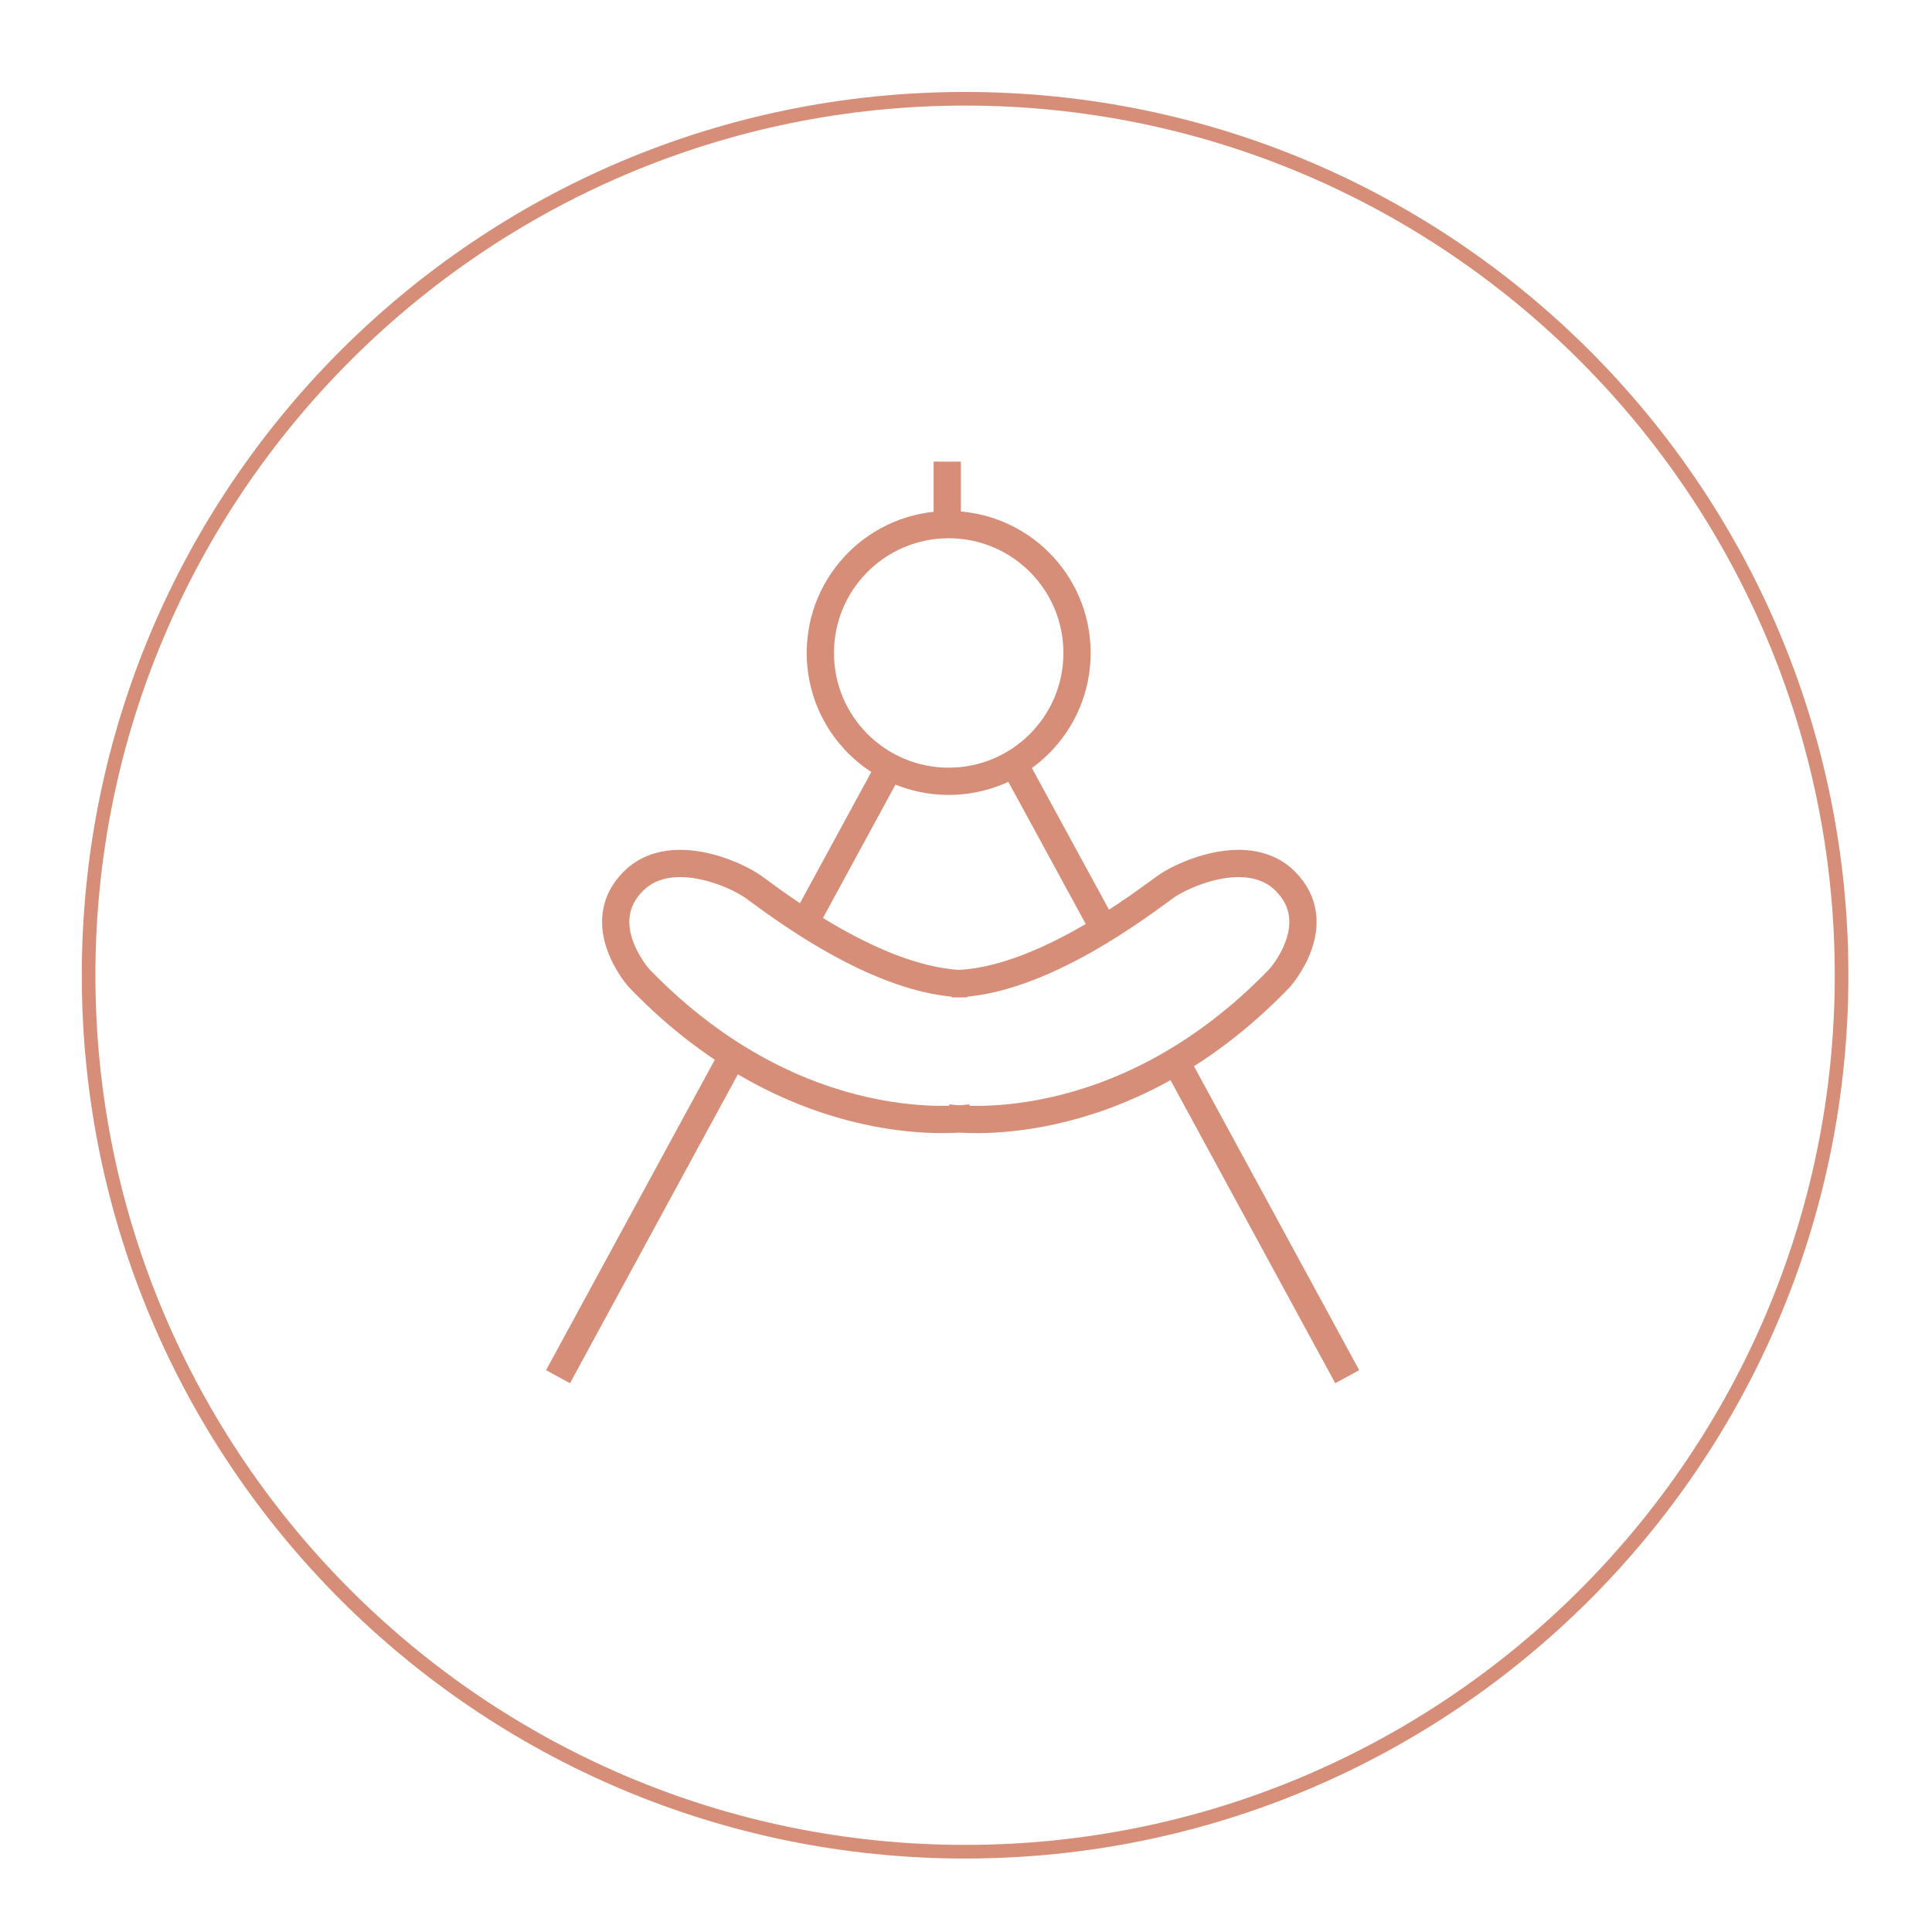
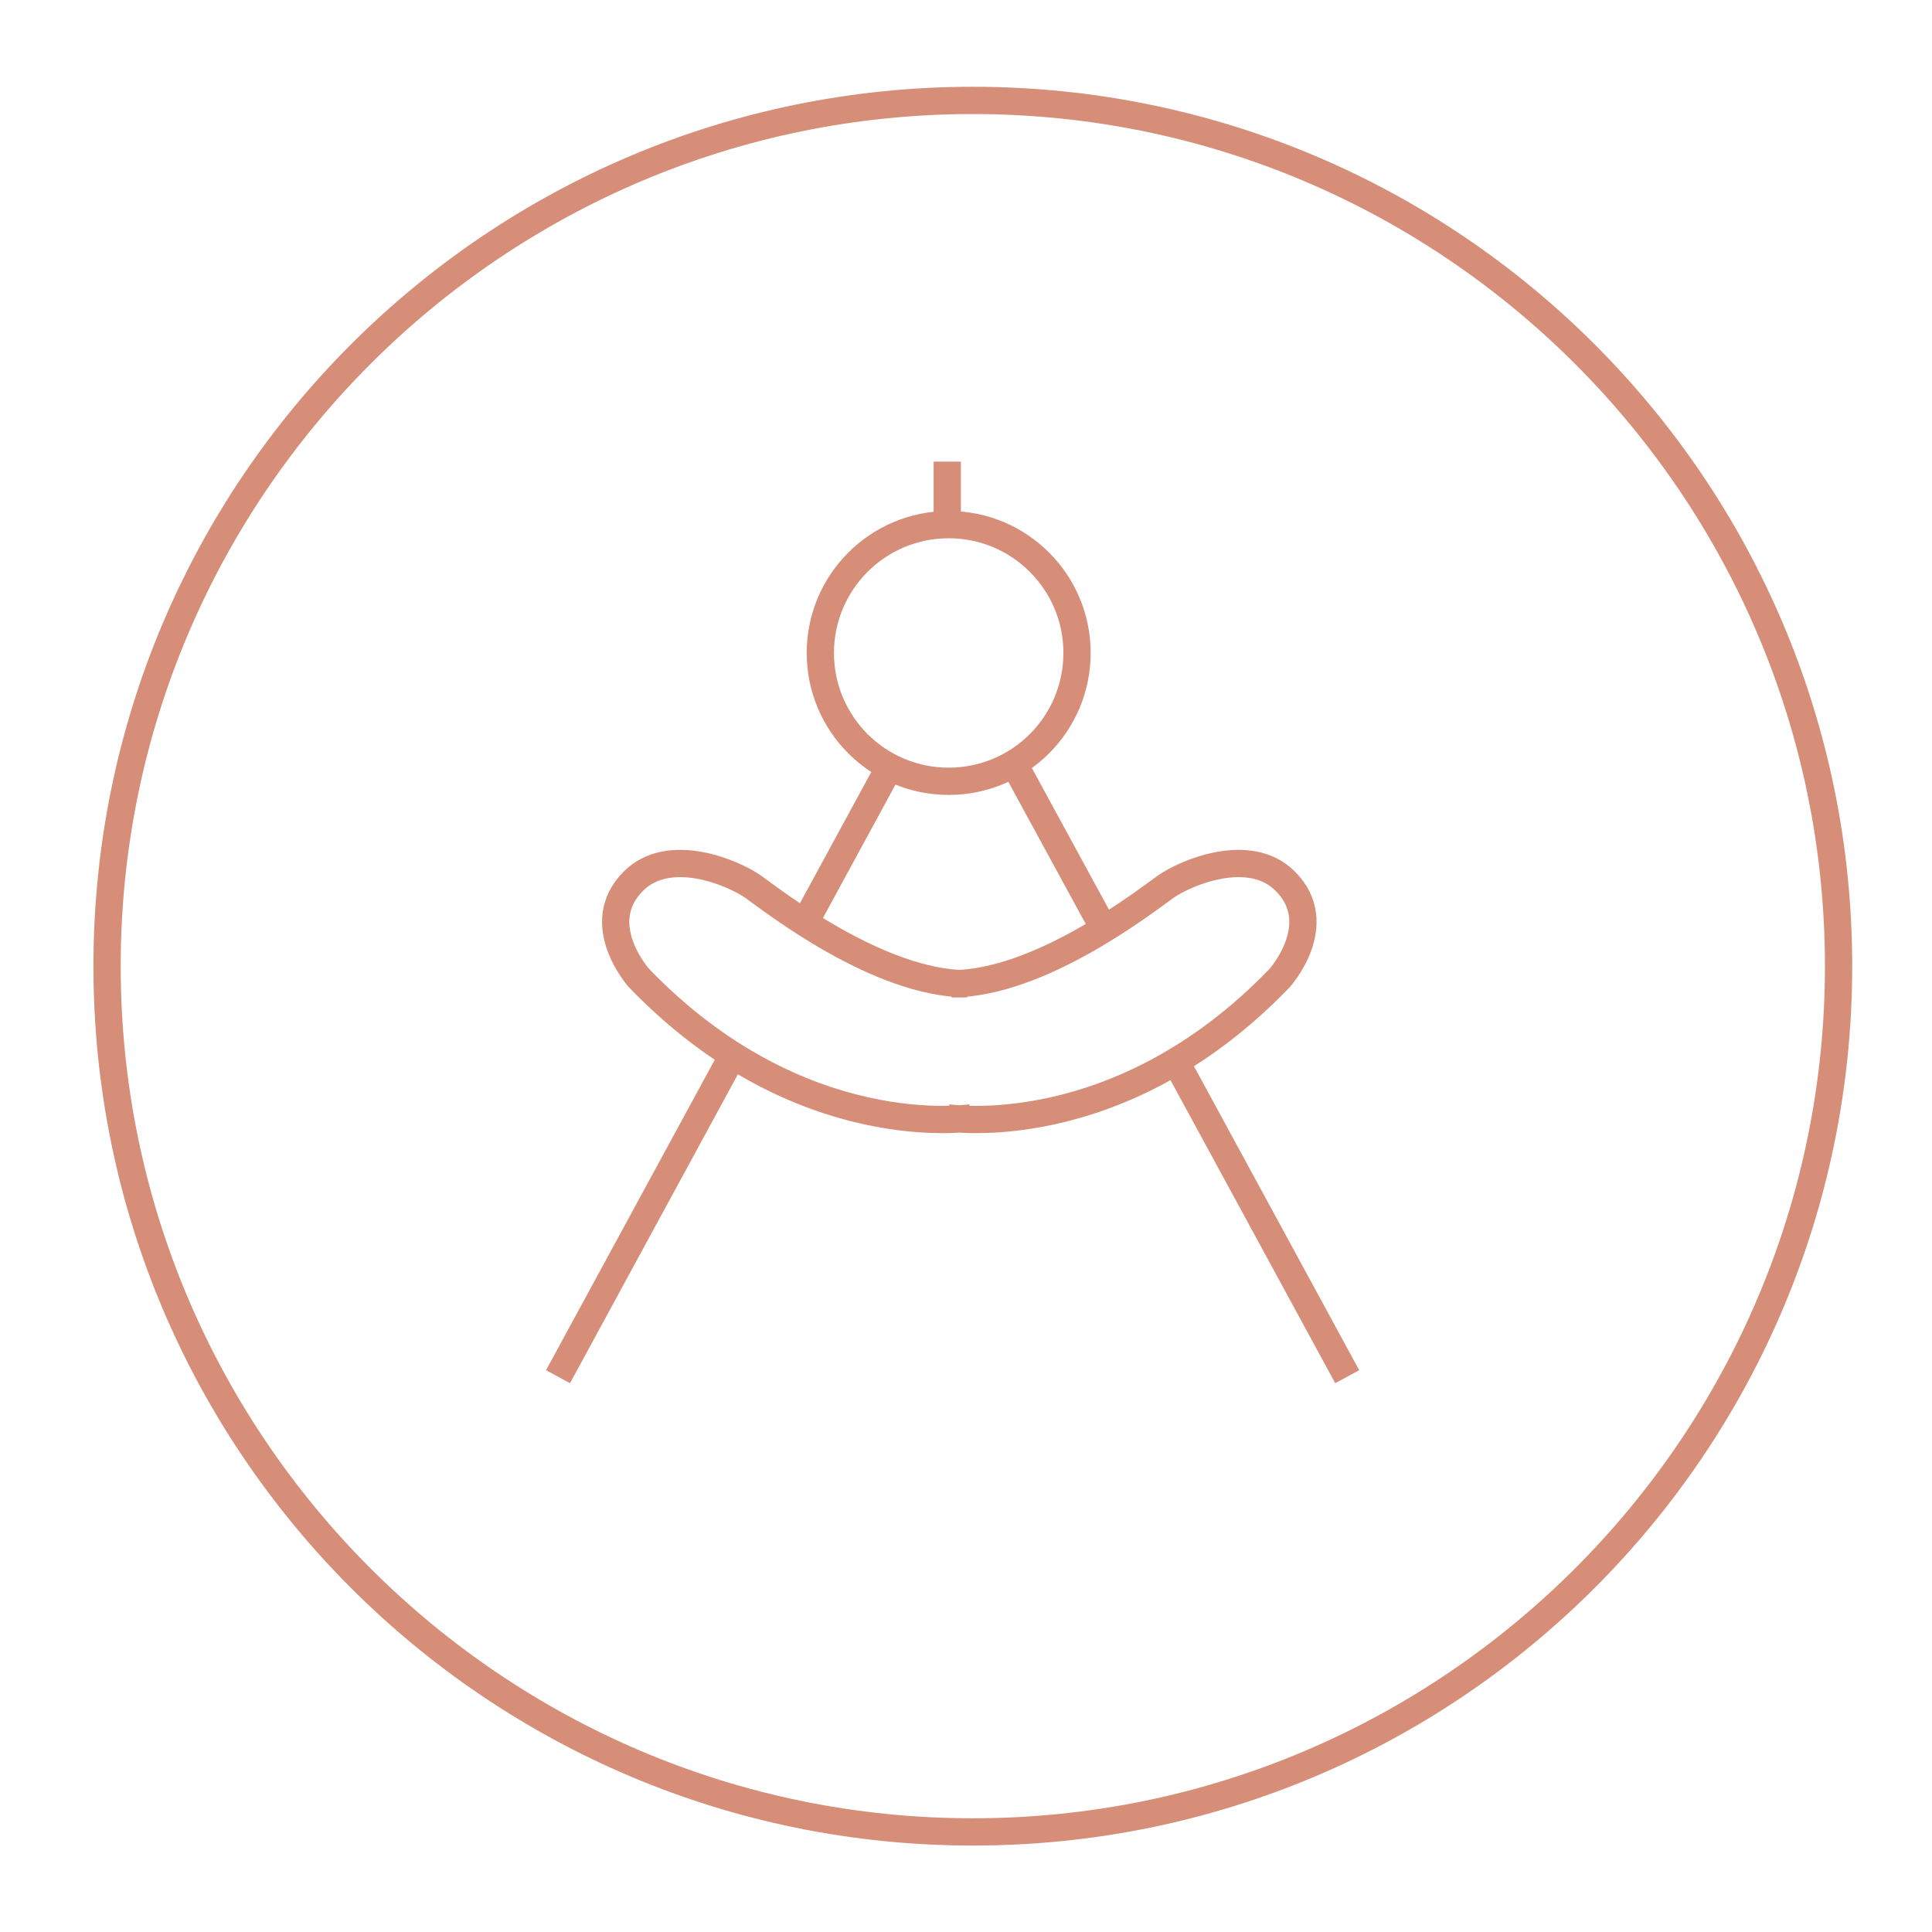
<svg xmlns="http://www.w3.org/2000/svg" version="1.1" id="Capa_1" x="0px" y="0px" width="141.732px" height="141.732px" viewBox="0 0 141.732 141.732" enable-background="new 0 0 141.732 141.732" xml:space="preserve">
  <g>
-     <path fill="#D68E78" d="M70.798,7.746c35.18,0,63.801,28.62,63.801,63.799c0,35.18-28.621,63.797-63.801,63.797   C35.62,135.342,7,106.723,7,71.545C7,36.367,35.62,7.746,70.798,7.746 M70.798,6.746C35.012,6.746,6,35.758,6,71.545   c0,35.785,29.014,64.797,64.798,64.797c35.787,0,64.801-29.012,64.801-64.797C135.597,35.758,106.585,6.746,70.798,6.746   L70.798,6.746z" />
+     <g>
+       <path fill="#D68E78" d="M71.366,8.366c34.469,0,62.512,28.043,62.512,62.512s-28.043,62.512-62.512,62.512    c-34.469,0-62.512-28.043-62.512-62.512S36.897,8.366,71.366,8.366 M71.366,6.366c-35.629,0-64.512,28.883-64.512,64.512    c0,35.628,28.883,64.512,64.512,64.512s64.512-28.884,64.512-64.512C135.878,35.249,106.995,6.366,71.366,6.366L71.366,6.366z" />
+     </g>
  </g>
-   <path fill="none" stroke="#D68E78" stroke-width="2" stroke-miterlimit="10" d="M79.011,47.902c0,5.2-4.21,9.414-9.416,9.414  c-5.2,0-9.415-4.214-9.415-9.414c0-5.2,4.215-9.415,9.415-9.415C74.802,38.487,79.011,42.702,79.011,47.902z" />
-   <path fill="none" stroke="#D68E78" stroke-width="2" stroke-miterlimit="10" d="M71.264,82c0,0-12.556,2.039-24.383-10.245  c0,0-3.562-3.968-0.414-7.114c2.622-2.623,7.322-0.622,8.794,0.415c1.463,1.043,9.199,7.114,15.695,7.114h-1.142  c6.482,0,14.218-6.071,15.692-7.114c1.459-1.036,6.171-3.037,8.78-0.415c3.15,3.146-0.415,7.114-0.415,7.114  C82.045,84.039,69.49,82,69.49,82" />
+   <path fill="none" stroke="#D68E78" stroke-width="2" stroke-miterlimit="10" d="M79.011,47.902c0,5.2-4.211,9.414-9.416,9.414  c-5.2,0-9.415-4.214-9.415-9.414s4.215-9.415,9.415-9.415C74.802,38.487,79.011,42.702,79.011,47.902z" />
+   <path fill="none" stroke="#D68E78" stroke-width="2" stroke-miterlimit="10" d="M71.264,82c0,0-12.557,2.039-24.384-10.245  c0,0-3.562-3.968-0.414-7.113c2.622-2.623,7.322-0.622,8.795,0.415c1.463,1.043,9.198,7.113,15.694,7.113h-1.142  c6.481,0,14.218-6.07,15.691-7.113c1.459-1.036,6.171-3.037,8.78-0.415c3.15,3.146-0.415,7.113-0.415,7.113  C82.045,84.039,69.49,82,69.49,82" />
  <line fill="none" stroke="#D68E78" stroke-width="2" stroke-miterlimit="10" x1="59.258" y1="67.3" x2="65.255" y2="56.27" />
  <line fill="none" stroke="#D68E78" stroke-width="2" stroke-miterlimit="10" x1="40.937" y1="100.994" x2="53.581" y2="77.731" />
  <line fill="none" stroke="#D68E78" stroke-width="2" stroke-miterlimit="10" x1="80.763" y1="67.737" x2="74.519" y2="56.27" />
  <line fill="none" stroke="#D68E78" stroke-width="2" stroke-miterlimit="10" x1="98.832" y1="100.994" x2="86.501" y2="78.31" />
  <line fill="none" stroke="#D68E78" stroke-width="2" stroke-miterlimit="10" x1="69.49" y1="33.866" x2="69.49" y2="38.576" />
</svg>
